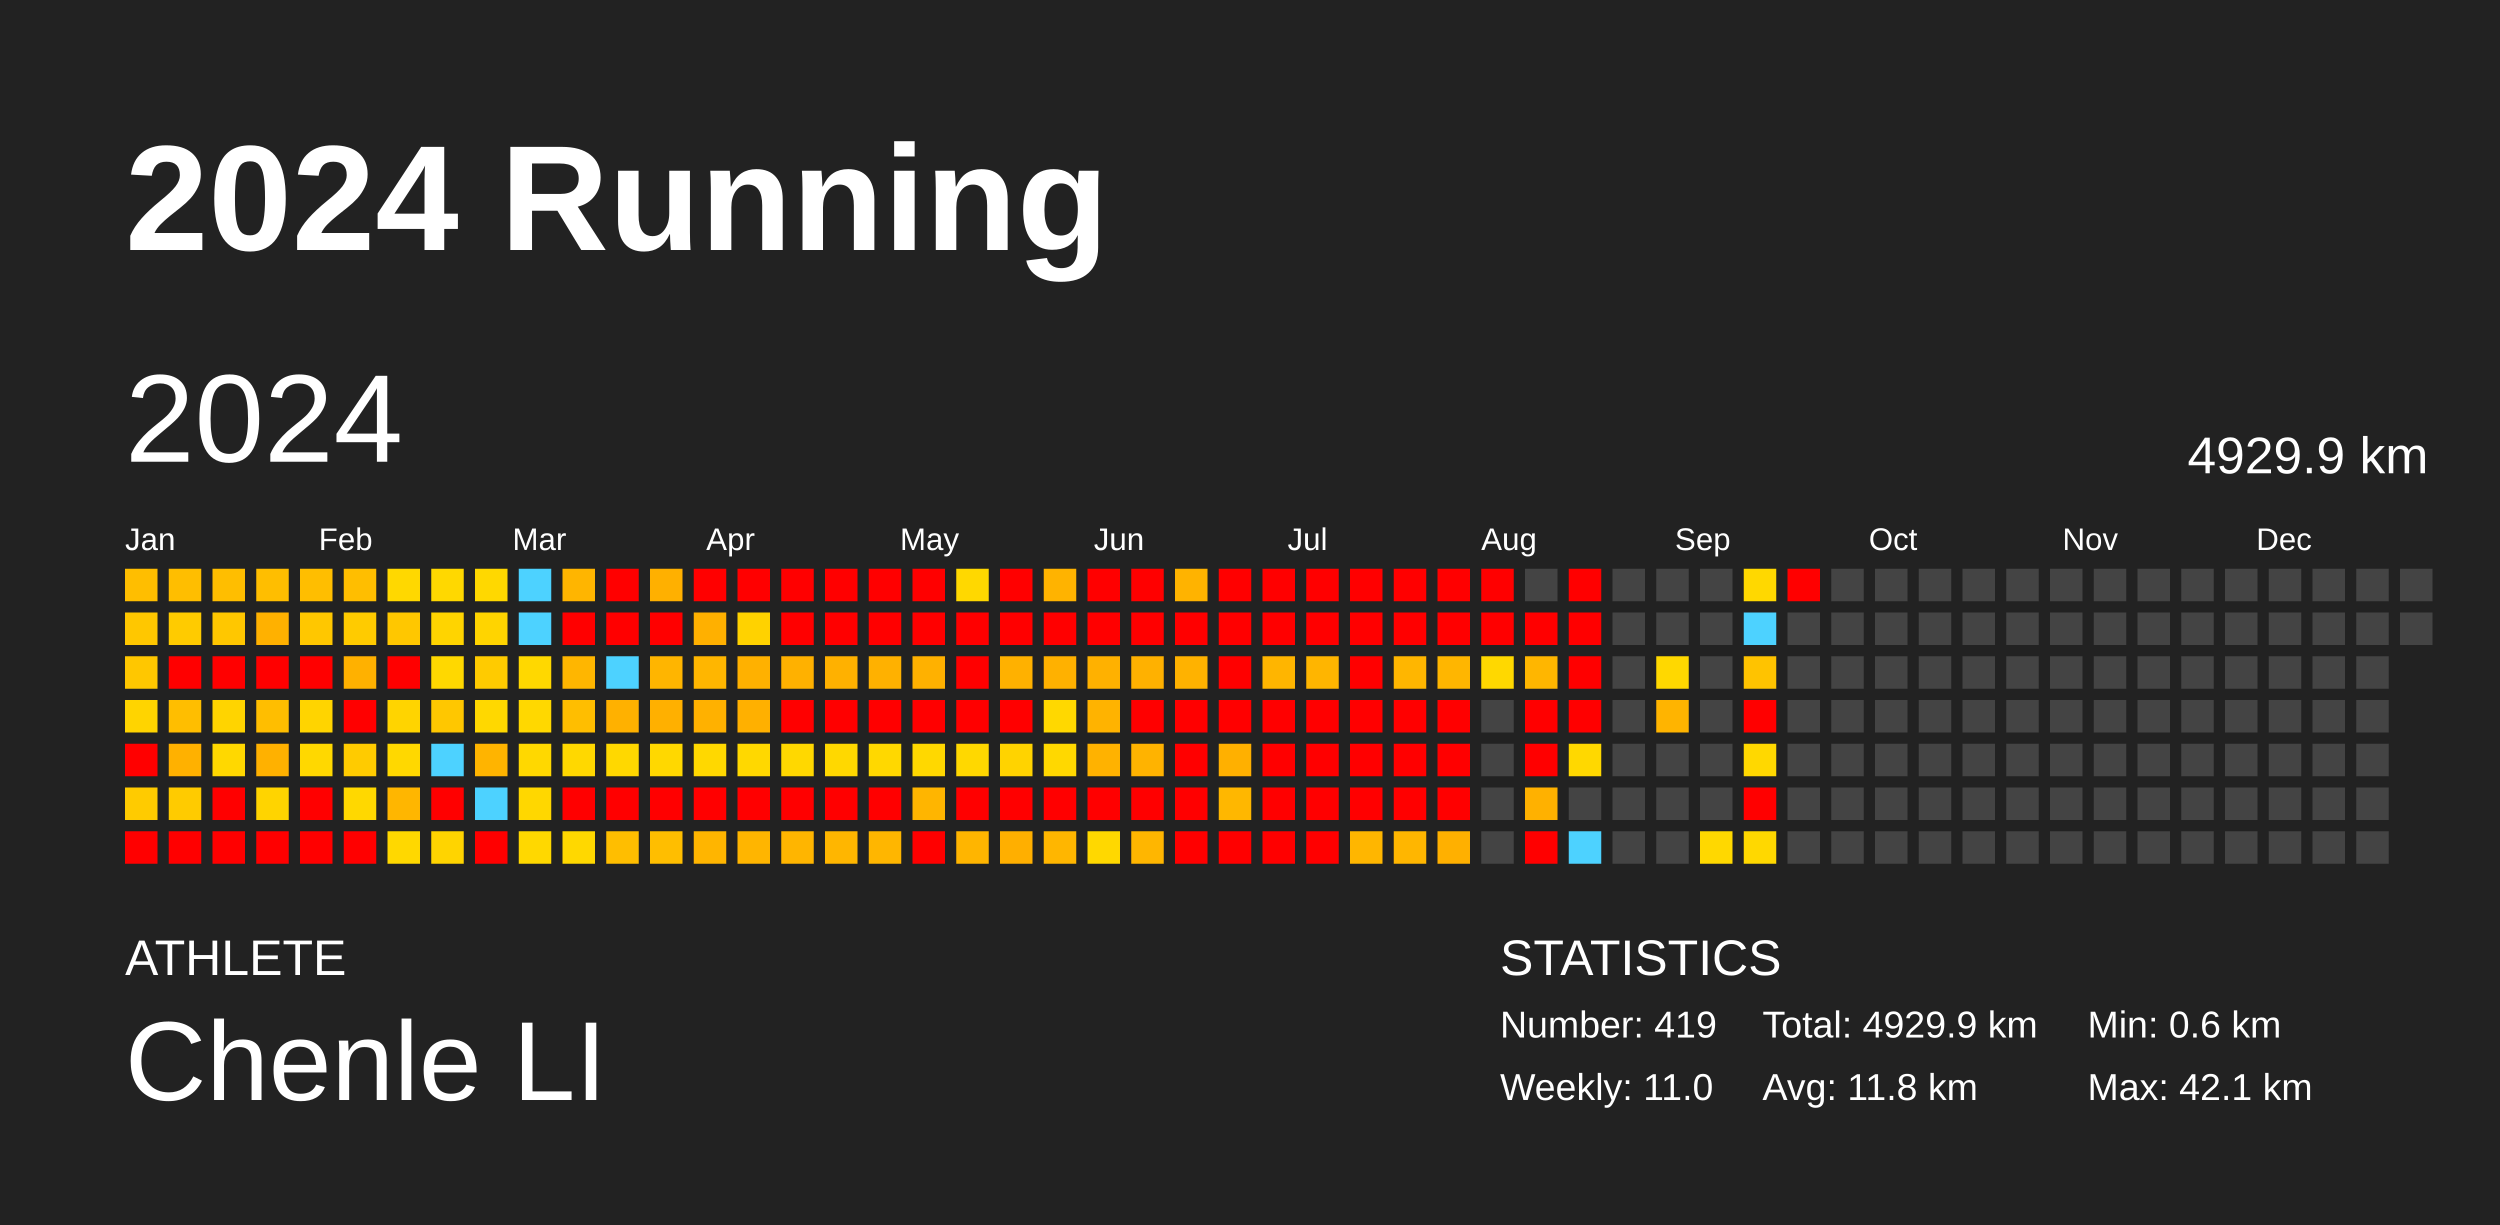
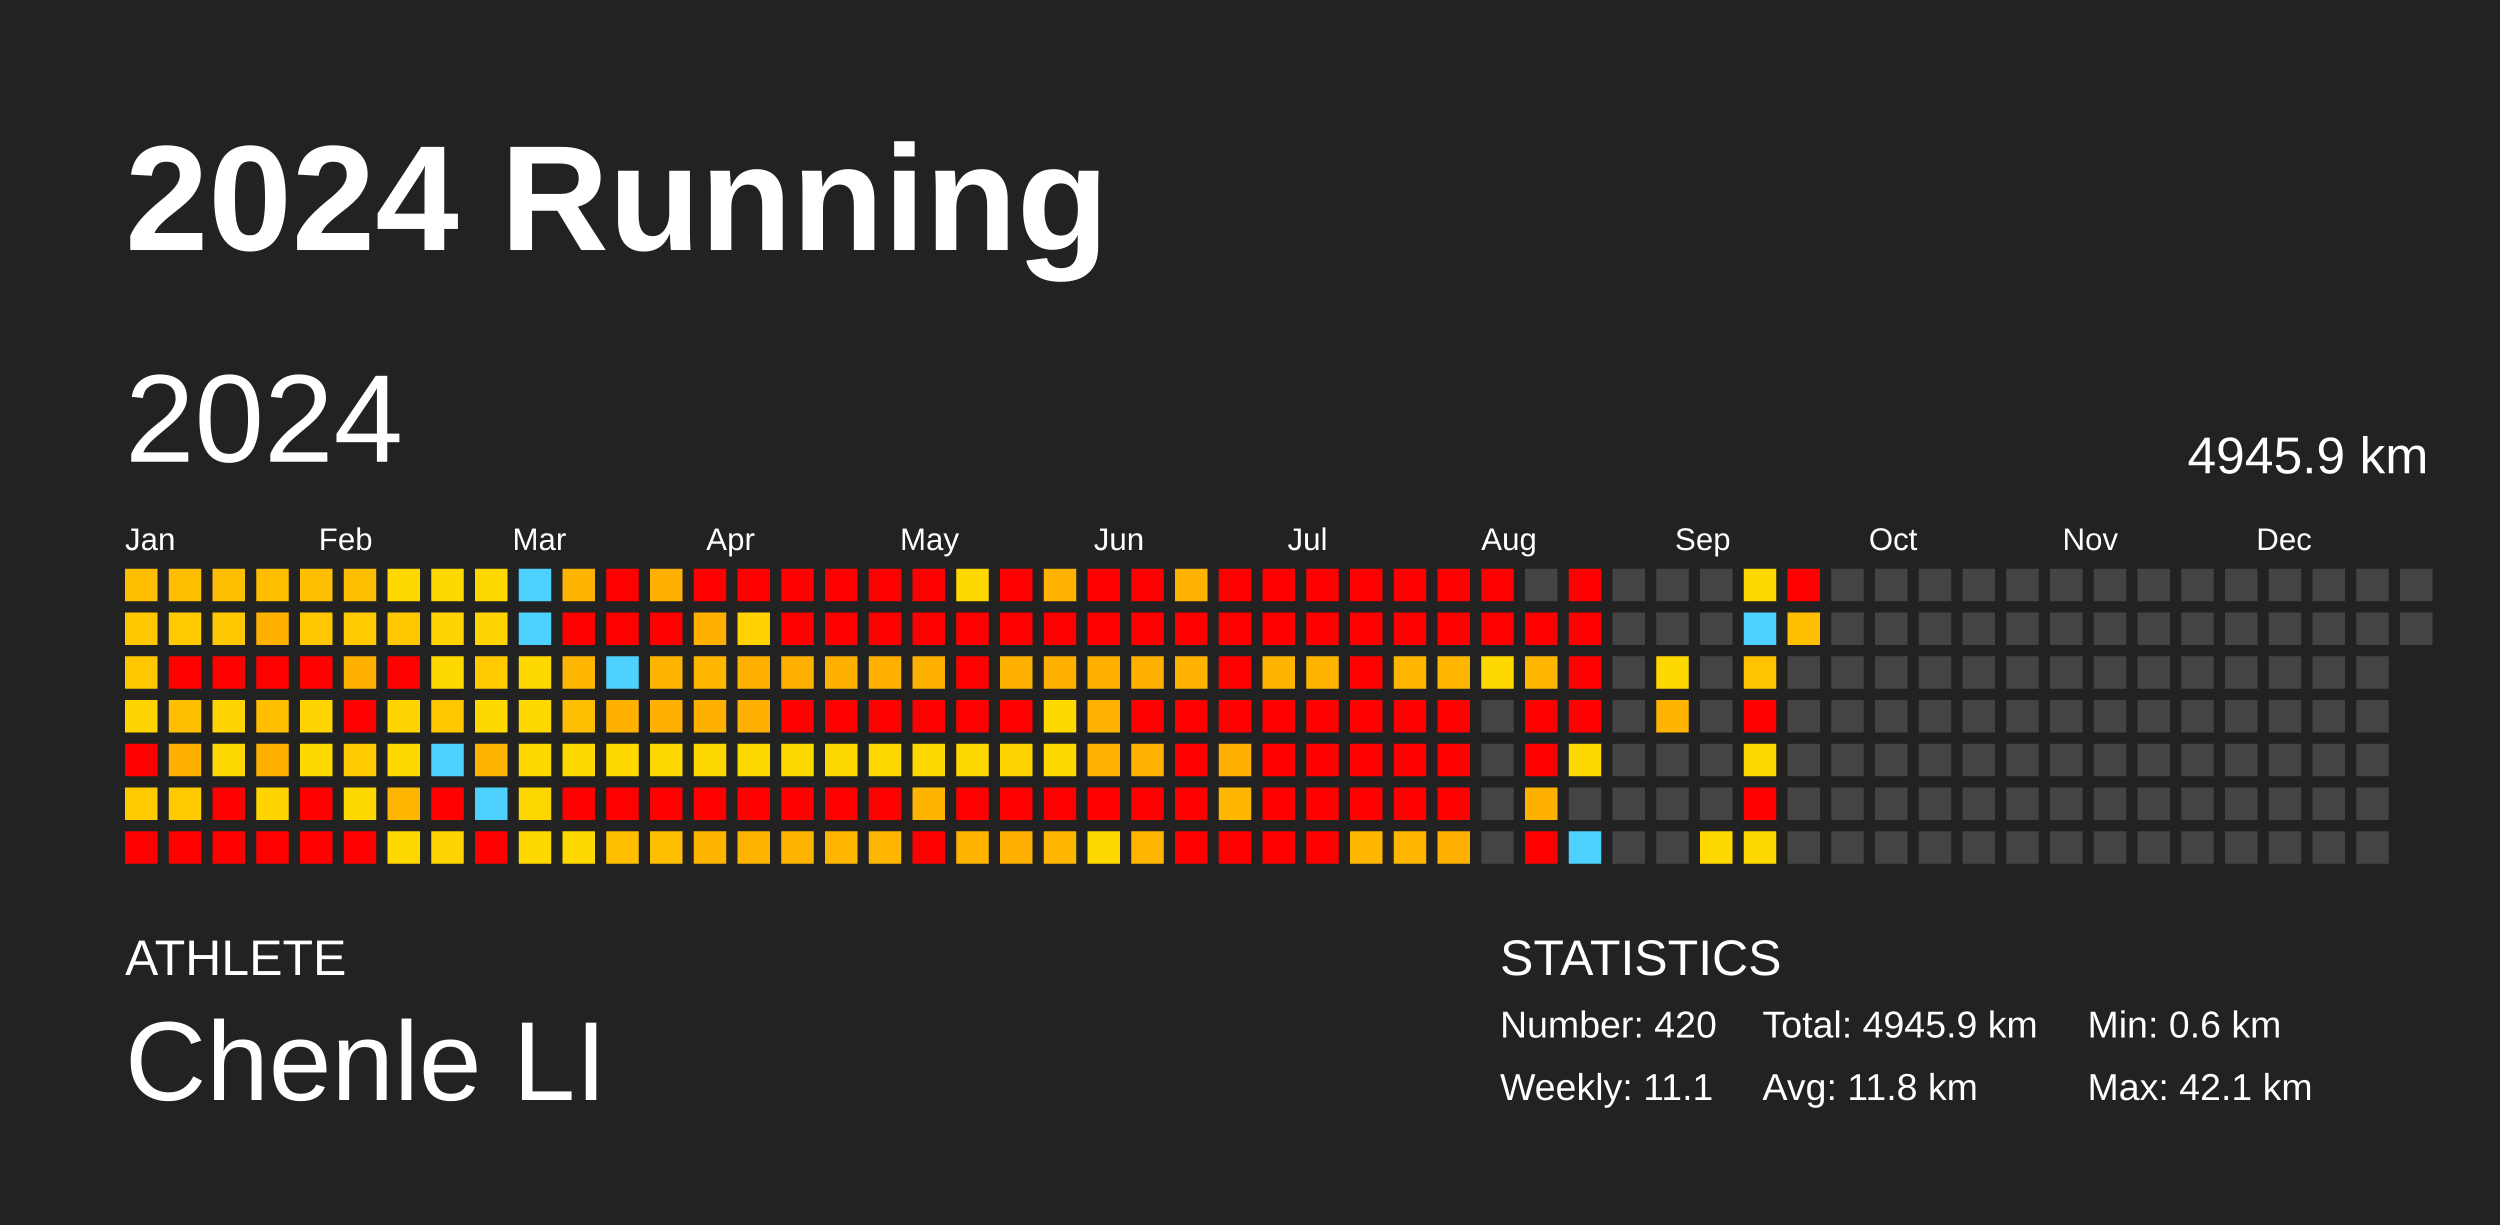
<svg xmlns="http://www.w3.org/2000/svg" baseProfile="full" height="98mm" version="1.1" viewBox="0,0,200,98" width="200mm">
  <defs />
  <rect fill="#222222" height="98" width="200" x="0" y="0" />
  <text fill="#FFFFFF" style="font-size:12px; font-family:Arial; font-weight:bold;" x="10" y="20">2024 Running</text>
  <text fill="#FFFFFF" style="font-size:4px; font-family:Arial" x="10" y="78">ATHLETE</text>
  <text fill="#FFFFFF" style="font-size:9px; font-family:Arial" x="10" y="88">Chenle LI</text>
  <text fill="#FFFFFF" style="font-size:4px; font-family:Arial" x="120" y="78">STATISTICS</text>
-   <text fill="#FFFFFF" style="font-size:3px; font-family:Arial" x="120" y="83">Number: 419</text>
-   <text fill="#FFFFFF" style="font-size:3px; font-family:Arial" x="120" y="88">Weekly: 11.0</text>
-   <text fill="#FFFFFF" style="font-size:3px; font-family:Arial" x="141" y="83">Total: 4929.9 km</text>
+   <text fill="#FFFFFF" style="font-size:3px; font-family:Arial" x="120" y="83">Number: 420</text>
+   <text fill="#FFFFFF" style="font-size:3px; font-family:Arial" x="120" y="88">Weekly: 11.1</text>
+   <text fill="#FFFFFF" style="font-size:3px; font-family:Arial" x="141" y="83">Total: 4945.9 km</text>
  <text fill="#FFFFFF" style="font-size:3px; font-family:Arial" x="141" y="88">Avg: 11.8 km</text>
  <text fill="#FFFFFF" style="font-size:3px; font-family:Arial" x="167" y="83">Min: 0.6 km</text>
  <text fill="#FFFFFF" style="font-size:3px; font-family:Arial" x="167" y="88">Max: 42.1 km</text>
  <text dominant-baseline="hanging" fill="#FFFFFF" style="font-size:10.0px; font-family:Arial;" x="10" y="30">2024</text>
-   <text dominant-baseline="hanging" fill="#FFFFFF" style="font-size:4.125px; font-family:Arial;" x="175" y="35">4929.9 km</text>
+   <text dominant-baseline="hanging" fill="#FFFFFF" style="font-size:4.125px; font-family:Arial;" x="175" y="35">4945.9 km</text>
  <text fill="#FFFFFF" style="font-size:2.5px; font-family:Arial" x="10.0" y="44">Jan</text>
  <text fill="#FFFFFF" style="font-size:2.5px; font-family:Arial" x="25.5" y="44">Feb</text>
  <text fill="#FFFFFF" style="font-size:2.5px; font-family:Arial" x="41.0" y="44">Mar</text>
  <text fill="#FFFFFF" style="font-size:2.5px; font-family:Arial" x="56.5" y="44">Apr</text>
  <text fill="#FFFFFF" style="font-size:2.5px; font-family:Arial" x="72.0" y="44">May</text>
  <text fill="#FFFFFF" style="font-size:2.5px; font-family:Arial" x="87.5" y="44">Jun</text>
  <text fill="#FFFFFF" style="font-size:2.5px; font-family:Arial" x="103.0" y="44">Jul</text>
  <text fill="#FFFFFF" style="font-size:2.5px; font-family:Arial" x="118.5" y="44">Aug</text>
  <text fill="#FFFFFF" style="font-size:2.5px; font-family:Arial" x="134.0" y="44">Sep</text>
  <text fill="#FFFFFF" style="font-size:2.5px; font-family:Arial" x="149.5" y="44">Oct</text>
  <text fill="#FFFFFF" style="font-size:2.5px; font-family:Arial" x="165.0" y="44">Nov</text>
  <text fill="#FFFFFF" style="font-size:2.5px; font-family:Arial" x="180.5" y="44">Dec</text>
  <rect fill="#ffbe00" height="2.6" width="2.6" x="10.0" y="45.5" />
  <rect fill="#ffc700" height="2.6" width="2.6" x="10.0" y="49.0" />
  <rect fill="#ffc700" height="2.6" width="2.6" x="10.0" y="52.5" />
  <rect fill="#ffd400" height="2.6" width="2.6" x="10.0" y="56.0" />
  <rect fill="red" height="2.6" width="2.6" x="10.0" y="59.5" />
  <rect fill="#ffcb00" height="2.6" width="2.6" x="10.0" y="63.0" />
  <rect fill="red" height="2.6" width="2.6" x="10.0" y="66.5" />
  <rect fill="#ffbe00" height="2.6" width="2.6" x="13.5" y="45.5" />
  <rect fill="#ffcb00" height="2.6" width="2.6" x="13.5" y="49.0" />
  <rect fill="red" height="2.6" width="2.6" x="13.5" y="52.5" />
  <rect fill="#ffbe00" height="2.6" width="2.6" x="13.5" y="56.0" />
  <rect fill="#ffb100" height="2.6" width="2.6" x="13.5" y="59.5" />
  <rect fill="#ffcb00" height="2.6" width="2.6" x="13.5" y="63.0" />
  <rect fill="red" height="2.6" width="2.6" x="13.5" y="66.5" />
  <rect fill="#ffbe00" height="2.6" width="2.6" x="17.0" y="45.5" />
  <rect fill="#ffc700" height="2.6" width="2.6" x="17.0" y="49.0" />
  <rect fill="red" height="2.6" width="2.6" x="17.0" y="52.5" />
  <rect fill="#ffd400" height="2.6" width="2.6" x="17.0" y="56.0" />
  <rect fill="#ffd800" height="2.6" width="2.6" x="17.0" y="59.5" />
  <rect fill="red" height="2.6" width="2.6" x="17.0" y="63.0" />
  <rect fill="red" height="2.6" width="2.6" x="17.0" y="66.5" />
  <rect fill="#ffbe00" height="2.6" width="2.6" x="20.5" y="45.5" />
  <rect fill="#ffb100" height="2.6" width="2.6" x="20.5" y="49.0" />
  <rect fill="red" height="2.6" width="2.6" x="20.5" y="52.5" />
  <rect fill="#ffbe00" height="2.6" width="2.6" x="20.5" y="56.0" />
  <rect fill="#ffb100" height="2.6" width="2.6" x="20.5" y="59.5" />
  <rect fill="#ffd400" height="2.6" width="2.6" x="20.5" y="63.0" />
  <rect fill="red" height="2.6" width="2.6" x="20.5" y="66.5" />
  <rect fill="#ffbe00" height="2.6" width="2.6" x="24.0" y="45.5" />
  <rect fill="#ffc700" height="2.6" width="2.6" x="24.0" y="49.0" />
  <rect fill="red" height="2.6" width="2.6" x="24.0" y="52.5" />
  <rect fill="#ffd400" height="2.6" width="2.6" x="24.0" y="56.0" />
  <rect fill="#ffd800" height="2.6" width="2.6" x="24.0" y="59.5" />
  <rect fill="red" height="2.6" width="2.6" x="24.0" y="63.0" />
  <rect fill="red" height="2.6" width="2.6" x="24.0" y="66.5" />
  <rect fill="#ffbe00" height="2.6" width="2.6" x="27.5" y="45.5" />
  <rect fill="#ffcb00" height="2.6" width="2.6" x="27.5" y="49.0" />
  <rect fill="#ffb100" height="2.6" width="2.6" x="27.5" y="52.5" />
  <rect fill="red" height="2.6" width="2.6" x="27.5" y="56.0" />
  <rect fill="#ffcb00" height="2.6" width="2.6" x="27.5" y="59.5" />
  <rect fill="#ffd800" height="2.6" width="2.6" x="27.5" y="63.0" />
  <rect fill="red" height="2.6" width="2.6" x="27.5" y="66.5" />
  <rect fill="#ffd800" height="2.6" width="2.6" x="31.0" y="45.5" />
  <rect fill="#ffc700" height="2.6" width="2.6" x="31.0" y="49.0" />
  <rect fill="red" height="2.6" width="2.6" x="31.0" y="52.5" />
  <rect fill="#ffd400" height="2.6" width="2.6" x="31.0" y="56.0" />
  <rect fill="#ffd800" height="2.6" width="2.6" x="31.0" y="59.5" />
  <rect fill="#ffb600" height="2.6" width="2.6" x="31.0" y="63.0" />
  <rect fill="#ffd800" height="2.6" width="2.6" x="31.0" y="66.5" />
  <rect fill="#ffd800" height="2.6" width="2.6" x="34.5" y="45.5" />
  <rect fill="#ffd400" height="2.6" width="2.6" x="34.5" y="49.0" />
  <rect fill="#ffd800" height="2.6" width="2.6" x="34.5" y="52.5" />
  <rect fill="#ffc700" height="2.6" width="2.6" x="34.5" y="56.0" />
  <rect fill="#4dd2ff" height="2.6" width="2.6" x="34.5" y="59.5" />
  <rect fill="red" height="2.6" width="2.6" x="34.5" y="63.0" />
  <rect fill="#ffd400" height="2.6" width="2.6" x="34.5" y="66.5" />
  <rect fill="#ffd800" height="2.6" width="2.6" x="38.0" y="45.5" />
  <rect fill="#ffd400" height="2.6" width="2.6" x="38.0" y="49.0" />
  <rect fill="#ffcb00" height="2.6" width="2.6" x="38.0" y="52.5" />
  <rect fill="#ffd800" height="2.6" width="2.6" x="38.0" y="56.0" />
  <rect fill="#ffb400" height="2.6" width="2.6" x="38.0" y="59.5" />
  <rect fill="#4dd2ff" height="2.6" width="2.6" x="38.0" y="63.0" />
  <rect fill="red" height="2.6" width="2.6" x="38.0" y="66.5" />
  <rect fill="#4dd2ff" height="2.6" width="2.6" x="41.5" y="45.5" />
  <rect fill="#4dd2ff" height="2.6" width="2.6" x="41.5" y="49.0" />
  <rect fill="#ffd800" height="2.6" width="2.6" x="41.5" y="52.5" />
  <rect fill="#ffd800" height="2.6" width="2.6" x="41.5" y="56.0" />
  <rect fill="#ffd800" height="2.6" width="2.6" x="41.5" y="59.5" />
  <rect fill="#ffd700" height="2.6" width="2.6" x="41.5" y="63.0" />
  <rect fill="#ffd800" height="2.6" width="2.6" x="41.5" y="66.5" />
  <rect fill="#ffb500" height="2.6" width="2.6" x="45.0" y="45.5" />
  <rect fill="red" height="2.6" width="2.6" x="45.0" y="49.0" />
  <rect fill="#ffb600" height="2.6" width="2.6" x="45.0" y="52.5" />
  <rect fill="#ffbe00" height="2.6" width="2.6" x="45.0" y="56.0" />
  <rect fill="#ffd800" height="2.6" width="2.6" x="45.0" y="59.5" />
  <rect fill="red" height="2.6" width="2.6" x="45.0" y="63.0" />
  <rect fill="#ffd800" height="2.6" width="2.6" x="45.0" y="66.5" />
  <rect fill="red" height="2.6" width="2.6" x="48.5" y="45.5" />
  <rect fill="red" height="2.6" width="2.6" x="48.5" y="49.0" />
  <rect fill="#4dd2ff" height="2.6" width="2.6" x="48.5" y="52.5" />
  <rect fill="#ffb100" height="2.6" width="2.6" x="48.5" y="56.0" />
  <rect fill="#ffd800" height="2.6" width="2.6" x="48.5" y="59.5" />
  <rect fill="red" height="2.6" width="2.6" x="48.5" y="63.0" />
  <rect fill="#ffbe00" height="2.6" width="2.6" x="48.5" y="66.5" />
  <rect fill="#ffb000" height="2.6" width="2.6" x="52.0" y="45.5" />
  <rect fill="red" height="2.6" width="2.6" x="52.0" y="49.0" />
  <rect fill="#ffb500" height="2.6" width="2.6" x="52.0" y="52.5" />
  <rect fill="#ffb000" height="2.6" width="2.6" x="52.0" y="56.0" />
  <rect fill="#ffd800" height="2.6" width="2.6" x="52.0" y="59.5" />
  <rect fill="red" height="2.6" width="2.6" x="52.0" y="63.0" />
  <rect fill="#ffbe00" height="2.6" width="2.6" x="52.0" y="66.5" />
  <rect fill="red" height="2.6" width="2.6" x="55.5" y="45.5" />
  <rect fill="#ffb000" height="2.6" width="2.6" x="55.5" y="49.0" />
  <rect fill="#ffb600" height="2.6" width="2.6" x="55.5" y="52.5" />
  <rect fill="#ffb100" height="2.6" width="2.6" x="55.5" y="56.0" />
  <rect fill="#ffd800" height="2.6" width="2.6" x="55.5" y="59.5" />
  <rect fill="red" height="2.6" width="2.6" x="55.5" y="63.0" />
  <rect fill="#ffb500" height="2.6" width="2.6" x="55.5" y="66.5" />
  <rect fill="red" height="2.6" width="2.6" x="59.0" y="45.5" />
  <rect fill="#ffd200" height="2.6" width="2.6" x="59.0" y="49.0" />
  <rect fill="#ffb100" height="2.6" width="2.6" x="59.0" y="52.5" />
  <rect fill="#ffb000" height="2.6" width="2.6" x="59.0" y="56.0" />
  <rect fill="#ffd800" height="2.6" width="2.6" x="59.0" y="59.5" />
  <rect fill="red" height="2.6" width="2.6" x="59.0" y="63.0" />
  <rect fill="#ffb500" height="2.6" width="2.6" x="59.0" y="66.5" />
  <rect fill="red" height="2.6" width="2.6" x="62.5" y="45.5" />
  <rect fill="red" height="2.6" width="2.6" x="62.5" y="49.0" />
  <rect fill="#ffb100" height="2.6" width="2.6" x="62.5" y="52.5" />
  <rect fill="red" height="2.6" width="2.6" x="62.5" y="56.0" />
  <rect fill="#ffd800" height="2.6" width="2.6" x="62.5" y="59.5" />
  <rect fill="red" height="2.6" width="2.6" x="62.5" y="63.0" />
  <rect fill="#ffb500" height="2.6" width="2.6" x="62.5" y="66.5" />
  <rect fill="red" height="2.6" width="2.6" x="66.0" y="45.5" />
  <rect fill="red" height="2.6" width="2.6" x="66.0" y="49.0" />
  <rect fill="#ffb100" height="2.6" width="2.6" x="66.0" y="52.5" />
  <rect fill="red" height="2.6" width="2.6" x="66.0" y="56.0" />
  <rect fill="#ffd800" height="2.6" width="2.6" x="66.0" y="59.5" />
  <rect fill="red" height="2.6" width="2.6" x="66.0" y="63.0" />
  <rect fill="#ffb600" height="2.6" width="2.6" x="66.0" y="66.5" />
  <rect fill="red" height="2.6" width="2.6" x="69.5" y="45.5" />
  <rect fill="red" height="2.6" width="2.6" x="69.5" y="49.0" />
  <rect fill="#ffb100" height="2.6" width="2.6" x="69.5" y="52.5" />
  <rect fill="red" height="2.6" width="2.6" x="69.5" y="56.0" />
  <rect fill="#ffd800" height="2.6" width="2.6" x="69.5" y="59.5" />
  <rect fill="red" height="2.6" width="2.6" x="69.5" y="63.0" />
  <rect fill="#ffb600" height="2.6" width="2.6" x="69.5" y="66.5" />
  <rect fill="red" height="2.6" width="2.6" x="73.0" y="45.5" />
  <rect fill="red" height="2.6" width="2.6" x="73.0" y="49.0" />
  <rect fill="#ffb100" height="2.6" width="2.6" x="73.0" y="52.5" />
  <rect fill="red" height="2.6" width="2.6" x="73.0" y="56.0" />
  <rect fill="#ffd800" height="2.6" width="2.6" x="73.0" y="59.5" />
  <rect fill="#ffb500" height="2.6" width="2.6" x="73.0" y="63.0" />
  <rect fill="red" height="2.6" width="2.6" x="73.0" y="66.5" />
  <rect fill="#ffd800" height="2.6" width="2.6" x="76.5" y="45.5" />
  <rect fill="red" height="2.6" width="2.6" x="76.5" y="49.0" />
  <rect fill="red" height="2.6" width="2.6" x="76.5" y="52.5" />
  <rect fill="red" height="2.6" width="2.6" x="76.5" y="56.0" />
  <rect fill="#ffd800" height="2.6" width="2.6" x="76.5" y="59.5" />
  <rect fill="red" height="2.6" width="2.6" x="76.5" y="63.0" />
  <rect fill="#ffb500" height="2.6" width="2.6" x="76.5" y="66.5" />
  <rect fill="red" height="2.6" width="2.6" x="80.0" y="45.5" />
  <rect fill="red" height="2.6" width="2.6" x="80.0" y="49.0" />
  <rect fill="#ffb100" height="2.6" width="2.6" x="80.0" y="52.5" />
  <rect fill="red" height="2.6" width="2.6" x="80.0" y="56.0" />
  <rect fill="#ffd300" height="2.6" width="2.6" x="80.0" y="59.5" />
  <rect fill="red" height="2.6" width="2.6" x="80.0" y="63.0" />
  <rect fill="#ffaf00" height="2.6" width="2.6" x="80.0" y="66.5" />
  <rect fill="#ffb300" height="2.6" width="2.6" x="83.5" y="45.5" />
  <rect fill="red" height="2.6" width="2.6" x="83.5" y="49.0" />
  <rect fill="#ffb100" height="2.6" width="2.6" x="83.5" y="52.5" />
  <rect fill="#ffd800" height="2.6" width="2.6" x="83.5" y="56.0" />
  <rect fill="#ffd800" height="2.6" width="2.6" x="83.5" y="59.5" />
  <rect fill="red" height="2.6" width="2.6" x="83.5" y="63.0" />
  <rect fill="#ffb600" height="2.6" width="2.6" x="83.5" y="66.5" />
  <rect fill="red" height="2.6" width="2.6" x="87.0" y="45.5" />
  <rect fill="red" height="2.6" width="2.6" x="87.0" y="49.0" />
  <rect fill="#ffb100" height="2.6" width="2.6" x="87.0" y="52.5" />
  <rect fill="#ffb300" height="2.6" width="2.6" x="87.0" y="56.0" />
  <rect fill="#ffb200" height="2.6" width="2.6" x="87.0" y="59.5" />
  <rect fill="red" height="2.6" width="2.6" x="87.0" y="63.0" />
  <rect fill="#ffd800" height="2.6" width="2.6" x="87.0" y="66.5" />
  <rect fill="red" height="2.6" width="2.6" x="90.5" y="45.5" />
  <rect fill="red" height="2.6" width="2.6" x="90.5" y="49.0" />
  <rect fill="#ffb100" height="2.6" width="2.6" x="90.5" y="52.5" />
  <rect fill="red" height="2.6" width="2.6" x="90.5" y="56.0" />
  <rect fill="#ffb300" height="2.6" width="2.6" x="90.5" y="59.5" />
  <rect fill="red" height="2.6" width="2.6" x="90.5" y="63.0" />
  <rect fill="#ffb600" height="2.6" width="2.6" x="90.5" y="66.5" />
  <rect fill="#ffb300" height="2.6" width="2.6" x="94.0" y="45.5" />
  <rect fill="red" height="2.6" width="2.6" x="94.0" y="49.0" />
  <rect fill="#ffb200" height="2.6" width="2.6" x="94.0" y="52.5" />
  <rect fill="red" height="2.6" width="2.6" x="94.0" y="56.0" />
  <rect fill="red" height="2.6" width="2.6" x="94.0" y="59.5" />
  <rect fill="red" height="2.6" width="2.6" x="94.0" y="63.0" />
  <rect fill="red" height="2.6" width="2.6" x="94.0" y="66.5" />
  <rect fill="red" height="2.6" width="2.6" x="97.5" y="45.5" />
  <rect fill="red" height="2.6" width="2.6" x="97.5" y="49.0" />
  <rect fill="red" height="2.6" width="2.6" x="97.5" y="52.5" />
  <rect fill="red" height="2.6" width="2.6" x="97.5" y="56.0" />
  <rect fill="#ffb000" height="2.6" width="2.6" x="97.5" y="59.5" />
  <rect fill="#ffb700" height="2.6" width="2.6" x="97.5" y="63.0" />
  <rect fill="red" height="2.6" width="2.6" x="97.5" y="66.5" />
  <rect fill="red" height="2.6" width="2.6" x="101.0" y="45.5" />
  <rect fill="red" height="2.6" width="2.6" x="101.0" y="49.0" />
  <rect fill="#ffb500" height="2.6" width="2.6" x="101.0" y="52.5" />
  <rect fill="red" height="2.6" width="2.6" x="101.0" y="56.0" />
  <rect fill="red" height="2.6" width="2.6" x="101.0" y="59.5" />
  <rect fill="red" height="2.6" width="2.6" x="101.0" y="63.0" />
  <rect fill="red" height="2.6" width="2.6" x="101.0" y="66.5" />
  <rect fill="red" height="2.6" width="2.6" x="104.5" y="45.5" />
  <rect fill="red" height="2.6" width="2.6" x="104.5" y="49.0" />
  <rect fill="#ffb500" height="2.6" width="2.6" x="104.5" y="52.5" />
  <rect fill="red" height="2.6" width="2.6" x="104.5" y="56.0" />
  <rect fill="red" height="2.6" width="2.6" x="104.5" y="59.5" />
  <rect fill="red" height="2.6" width="2.6" x="104.5" y="63.0" />
  <rect fill="red" height="2.6" width="2.6" x="104.5" y="66.5" />
  <rect fill="red" height="2.6" width="2.6" x="108.0" y="45.5" />
  <rect fill="red" height="2.6" width="2.6" x="108.0" y="49.0" />
  <rect fill="red" height="2.6" width="2.6" x="108.0" y="52.5" />
  <rect fill="red" height="2.6" width="2.6" x="108.0" y="56.0" />
  <rect fill="red" height="2.6" width="2.6" x="108.0" y="59.5" />
  <rect fill="red" height="2.6" width="2.6" x="108.0" y="63.0" />
  <rect fill="#ffb600" height="2.6" width="2.6" x="108.0" y="66.5" />
  <rect fill="red" height="2.6" width="2.6" x="111.5" y="45.5" />
  <rect fill="red" height="2.6" width="2.6" x="111.5" y="49.0" />
  <rect fill="#ffb600" height="2.6" width="2.6" x="111.5" y="52.5" />
  <rect fill="red" height="2.6" width="2.6" x="111.5" y="56.0" />
  <rect fill="red" height="2.6" width="2.6" x="111.5" y="59.5" />
  <rect fill="red" height="2.6" width="2.6" x="111.5" y="63.0" />
  <rect fill="#ffb600" height="2.6" width="2.6" x="111.5" y="66.5" />
  <rect fill="red" height="2.6" width="2.6" x="115.0" y="45.5" />
  <rect fill="red" height="2.6" width="2.6" x="115.0" y="49.0" />
  <rect fill="#ffb600" height="2.6" width="2.6" x="115.0" y="52.5" />
  <rect fill="red" height="2.6" width="2.6" x="115.0" y="56.0" />
  <rect fill="red" height="2.6" width="2.6" x="115.0" y="59.5" />
  <rect fill="red" height="2.6" width="2.6" x="115.0" y="63.0" />
  <rect fill="#ffb000" height="2.6" width="2.6" x="115.0" y="66.5" />
  <rect fill="red" height="2.6" width="2.6" x="118.5" y="45.5" />
  <rect fill="red" height="2.6" width="2.6" x="118.5" y="49.0" />
  <rect fill="#ffd800" height="2.6" width="2.6" x="118.5" y="52.5" />
  <rect fill="#444444" height="2.6" width="2.6" x="118.5" y="56.0" />
  <rect fill="#444444" height="2.6" width="2.6" x="118.5" y="59.5" />
  <rect fill="#444444" height="2.6" width="2.6" x="118.5" y="63.0" />
  <rect fill="#444444" height="2.6" width="2.6" x="118.5" y="66.5" />
  <rect fill="#444444" height="2.6" width="2.6" x="122.0" y="45.5" />
  <rect fill="red" height="2.6" width="2.6" x="122.0" y="49.0" />
  <rect fill="#ffb600" height="2.6" width="2.6" x="122.0" y="52.5" />
  <rect fill="red" height="2.6" width="2.6" x="122.0" y="56.0" />
  <rect fill="red" height="2.6" width="2.6" x="122.0" y="59.5" />
  <rect fill="#ffb100" height="2.6" width="2.6" x="122.0" y="63.0" />
  <rect fill="red" height="2.6" width="2.6" x="122.0" y="66.5" />
  <rect fill="red" height="2.6" width="2.6" x="125.5" y="45.5" />
  <rect fill="red" height="2.6" width="2.6" x="125.5" y="49.0" />
  <rect fill="red" height="2.6" width="2.6" x="125.5" y="52.5" />
  <rect fill="red" height="2.6" width="2.6" x="125.5" y="56.0" />
  <rect fill="#ffd800" height="2.6" width="2.6" x="125.5" y="59.5" />
  <rect fill="#444444" height="2.6" width="2.6" x="125.5" y="63.0" />
  <rect fill="#4dd2ff" height="2.6" width="2.6" x="125.5" y="66.5" />
  <rect fill="#444444" height="2.6" width="2.6" x="129.0" y="45.5" />
  <rect fill="#444444" height="2.6" width="2.6" x="129.0" y="49.0" />
  <rect fill="#444444" height="2.6" width="2.6" x="129.0" y="52.5" />
  <rect fill="#444444" height="2.6" width="2.6" x="129.0" y="56.0" />
  <rect fill="#444444" height="2.6" width="2.6" x="129.0" y="59.5" />
  <rect fill="#444444" height="2.6" width="2.6" x="129.0" y="63.0" />
  <rect fill="#444444" height="2.6" width="2.6" x="129.0" y="66.5" />
  <rect fill="#444444" height="2.6" width="2.6" x="132.5" y="45.5" />
  <rect fill="#444444" height="2.6" width="2.6" x="132.5" y="49.0" />
  <rect fill="#ffd800" height="2.6" width="2.6" x="132.5" y="52.5" />
  <rect fill="#ffb400" height="2.6" width="2.6" x="132.5" y="56.0" />
  <rect fill="#444444" height="2.6" width="2.6" x="132.5" y="59.5" />
  <rect fill="#444444" height="2.6" width="2.6" x="132.5" y="63.0" />
  <rect fill="#444444" height="2.6" width="2.6" x="132.5" y="66.5" />
  <rect fill="#444444" height="2.6" width="2.6" x="136.0" y="45.5" />
  <rect fill="#444444" height="2.6" width="2.6" x="136.0" y="49.0" />
  <rect fill="#444444" height="2.6" width="2.6" x="136.0" y="52.5" />
  <rect fill="#444444" height="2.6" width="2.6" x="136.0" y="56.0" />
  <rect fill="#444444" height="2.6" width="2.6" x="136.0" y="59.5" />
  <rect fill="#444444" height="2.6" width="2.6" x="136.0" y="63.0" />
  <rect fill="#ffd800" height="2.6" width="2.6" x="136.0" y="66.5" />
  <rect fill="#ffd800" height="2.6" width="2.6" x="139.5" y="45.5" />
  <rect fill="#4dd2ff" height="2.6" width="2.6" x="139.5" y="49.0" />
  <rect fill="#ffc300" height="2.6" width="2.6" x="139.5" y="52.5" />
  <rect fill="red" height="2.6" width="2.6" x="139.5" y="56.0" />
  <rect fill="#ffd800" height="2.6" width="2.6" x="139.5" y="59.5" />
  <rect fill="red" height="2.6" width="2.6" x="139.5" y="63.0" />
  <rect fill="#ffd800" height="2.6" width="2.6" x="139.5" y="66.5" />
  <rect fill="red" height="2.6" width="2.6" x="143.0" y="45.5" />
-   <rect fill="#444444" height="2.6" width="2.6" x="143.0" y="49.0" />
+   <rect fill="#ffbe00" height="2.6" width="2.6" x="143.0" y="49.0" />
  <rect fill="#444444" height="2.6" width="2.6" x="143.0" y="52.5" />
  <rect fill="#444444" height="2.6" width="2.6" x="143.0" y="56.0" />
  <rect fill="#444444" height="2.6" width="2.6" x="143.0" y="59.5" />
  <rect fill="#444444" height="2.6" width="2.6" x="143.0" y="63.0" />
  <rect fill="#444444" height="2.6" width="2.6" x="143.0" y="66.5" />
  <rect fill="#444444" height="2.6" width="2.6" x="146.5" y="45.5" />
  <rect fill="#444444" height="2.6" width="2.6" x="146.5" y="49.0" />
  <rect fill="#444444" height="2.6" width="2.6" x="146.5" y="52.5" />
  <rect fill="#444444" height="2.6" width="2.6" x="146.5" y="56.0" />
  <rect fill="#444444" height="2.6" width="2.6" x="146.5" y="59.5" />
  <rect fill="#444444" height="2.6" width="2.6" x="146.5" y="63.0" />
  <rect fill="#444444" height="2.6" width="2.6" x="146.5" y="66.5" />
  <rect fill="#444444" height="2.6" width="2.6" x="150.0" y="45.5" />
  <rect fill="#444444" height="2.6" width="2.6" x="150.0" y="49.0" />
  <rect fill="#444444" height="2.6" width="2.6" x="150.0" y="52.5" />
  <rect fill="#444444" height="2.6" width="2.6" x="150.0" y="56.0" />
  <rect fill="#444444" height="2.6" width="2.6" x="150.0" y="59.5" />
  <rect fill="#444444" height="2.6" width="2.6" x="150.0" y="63.0" />
  <rect fill="#444444" height="2.6" width="2.6" x="150.0" y="66.5" />
  <rect fill="#444444" height="2.6" width="2.6" x="153.5" y="45.5" />
  <rect fill="#444444" height="2.6" width="2.6" x="153.5" y="49.0" />
  <rect fill="#444444" height="2.6" width="2.6" x="153.5" y="52.5" />
  <rect fill="#444444" height="2.6" width="2.6" x="153.5" y="56.0" />
  <rect fill="#444444" height="2.6" width="2.6" x="153.5" y="59.5" />
  <rect fill="#444444" height="2.6" width="2.6" x="153.5" y="63.0" />
  <rect fill="#444444" height="2.6" width="2.6" x="153.5" y="66.5" />
  <rect fill="#444444" height="2.6" width="2.6" x="157.0" y="45.5" />
  <rect fill="#444444" height="2.6" width="2.6" x="157.0" y="49.0" />
  <rect fill="#444444" height="2.6" width="2.6" x="157.0" y="52.5" />
  <rect fill="#444444" height="2.6" width="2.6" x="157.0" y="56.0" />
  <rect fill="#444444" height="2.6" width="2.6" x="157.0" y="59.5" />
  <rect fill="#444444" height="2.6" width="2.6" x="157.0" y="63.0" />
  <rect fill="#444444" height="2.6" width="2.6" x="157.0" y="66.5" />
  <rect fill="#444444" height="2.6" width="2.6" x="160.5" y="45.5" />
  <rect fill="#444444" height="2.6" width="2.6" x="160.5" y="49.0" />
  <rect fill="#444444" height="2.6" width="2.6" x="160.5" y="52.5" />
  <rect fill="#444444" height="2.6" width="2.6" x="160.5" y="56.0" />
  <rect fill="#444444" height="2.6" width="2.6" x="160.5" y="59.5" />
  <rect fill="#444444" height="2.6" width="2.6" x="160.5" y="63.0" />
  <rect fill="#444444" height="2.6" width="2.6" x="160.5" y="66.5" />
  <rect fill="#444444" height="2.6" width="2.6" x="164.0" y="45.5" />
  <rect fill="#444444" height="2.6" width="2.6" x="164.0" y="49.0" />
  <rect fill="#444444" height="2.6" width="2.6" x="164.0" y="52.5" />
  <rect fill="#444444" height="2.6" width="2.6" x="164.0" y="56.0" />
  <rect fill="#444444" height="2.6" width="2.6" x="164.0" y="59.5" />
  <rect fill="#444444" height="2.6" width="2.6" x="164.0" y="63.0" />
  <rect fill="#444444" height="2.6" width="2.6" x="164.0" y="66.5" />
  <rect fill="#444444" height="2.6" width="2.6" x="167.5" y="45.5" />
  <rect fill="#444444" height="2.6" width="2.6" x="167.5" y="49.0" />
  <rect fill="#444444" height="2.6" width="2.6" x="167.5" y="52.5" />
  <rect fill="#444444" height="2.6" width="2.6" x="167.5" y="56.0" />
  <rect fill="#444444" height="2.6" width="2.6" x="167.5" y="59.5" />
  <rect fill="#444444" height="2.6" width="2.6" x="167.5" y="63.0" />
  <rect fill="#444444" height="2.6" width="2.6" x="167.5" y="66.5" />
  <rect fill="#444444" height="2.6" width="2.6" x="171.0" y="45.5" />
  <rect fill="#444444" height="2.6" width="2.6" x="171.0" y="49.0" />
  <rect fill="#444444" height="2.6" width="2.6" x="171.0" y="52.5" />
  <rect fill="#444444" height="2.6" width="2.6" x="171.0" y="56.0" />
  <rect fill="#444444" height="2.6" width="2.6" x="171.0" y="59.5" />
  <rect fill="#444444" height="2.6" width="2.6" x="171.0" y="63.0" />
  <rect fill="#444444" height="2.6" width="2.6" x="171.0" y="66.5" />
  <rect fill="#444444" height="2.6" width="2.6" x="174.5" y="45.5" />
  <rect fill="#444444" height="2.6" width="2.6" x="174.5" y="49.0" />
  <rect fill="#444444" height="2.6" width="2.6" x="174.5" y="52.5" />
  <rect fill="#444444" height="2.6" width="2.6" x="174.5" y="56.0" />
  <rect fill="#444444" height="2.6" width="2.6" x="174.5" y="59.5" />
  <rect fill="#444444" height="2.6" width="2.6" x="174.5" y="63.0" />
  <rect fill="#444444" height="2.6" width="2.6" x="174.5" y="66.5" />
  <rect fill="#444444" height="2.6" width="2.6" x="178.0" y="45.5" />
  <rect fill="#444444" height="2.6" width="2.6" x="178.0" y="49.0" />
  <rect fill="#444444" height="2.6" width="2.6" x="178.0" y="52.5" />
  <rect fill="#444444" height="2.6" width="2.6" x="178.0" y="56.0" />
  <rect fill="#444444" height="2.6" width="2.6" x="178.0" y="59.5" />
  <rect fill="#444444" height="2.6" width="2.6" x="178.0" y="63.0" />
  <rect fill="#444444" height="2.6" width="2.6" x="178.0" y="66.5" />
  <rect fill="#444444" height="2.6" width="2.6" x="181.5" y="45.5" />
  <rect fill="#444444" height="2.6" width="2.6" x="181.5" y="49.0" />
  <rect fill="#444444" height="2.6" width="2.6" x="181.5" y="52.5" />
  <rect fill="#444444" height="2.6" width="2.6" x="181.5" y="56.0" />
  <rect fill="#444444" height="2.6" width="2.6" x="181.5" y="59.5" />
  <rect fill="#444444" height="2.6" width="2.6" x="181.5" y="63.0" />
  <rect fill="#444444" height="2.6" width="2.6" x="181.5" y="66.5" />
  <rect fill="#444444" height="2.6" width="2.6" x="185.0" y="45.5" />
  <rect fill="#444444" height="2.6" width="2.6" x="185.0" y="49.0" />
  <rect fill="#444444" height="2.6" width="2.6" x="185.0" y="52.5" />
  <rect fill="#444444" height="2.6" width="2.6" x="185.0" y="56.0" />
  <rect fill="#444444" height="2.6" width="2.6" x="185.0" y="59.5" />
  <rect fill="#444444" height="2.6" width="2.6" x="185.0" y="63.0" />
  <rect fill="#444444" height="2.6" width="2.6" x="185.0" y="66.5" />
  <rect fill="#444444" height="2.6" width="2.6" x="188.5" y="45.5" />
  <rect fill="#444444" height="2.6" width="2.6" x="188.5" y="49.0" />
  <rect fill="#444444" height="2.6" width="2.6" x="188.5" y="52.5" />
  <rect fill="#444444" height="2.6" width="2.6" x="188.5" y="56.0" />
  <rect fill="#444444" height="2.6" width="2.6" x="188.5" y="59.5" />
  <rect fill="#444444" height="2.6" width="2.6" x="188.5" y="63.0" />
  <rect fill="#444444" height="2.6" width="2.6" x="188.5" y="66.5" />
  <rect fill="#444444" height="2.6" width="2.6" x="192.0" y="45.5" />
  <rect fill="#444444" height="2.6" width="2.6" x="192.0" y="49.0" />
</svg>
